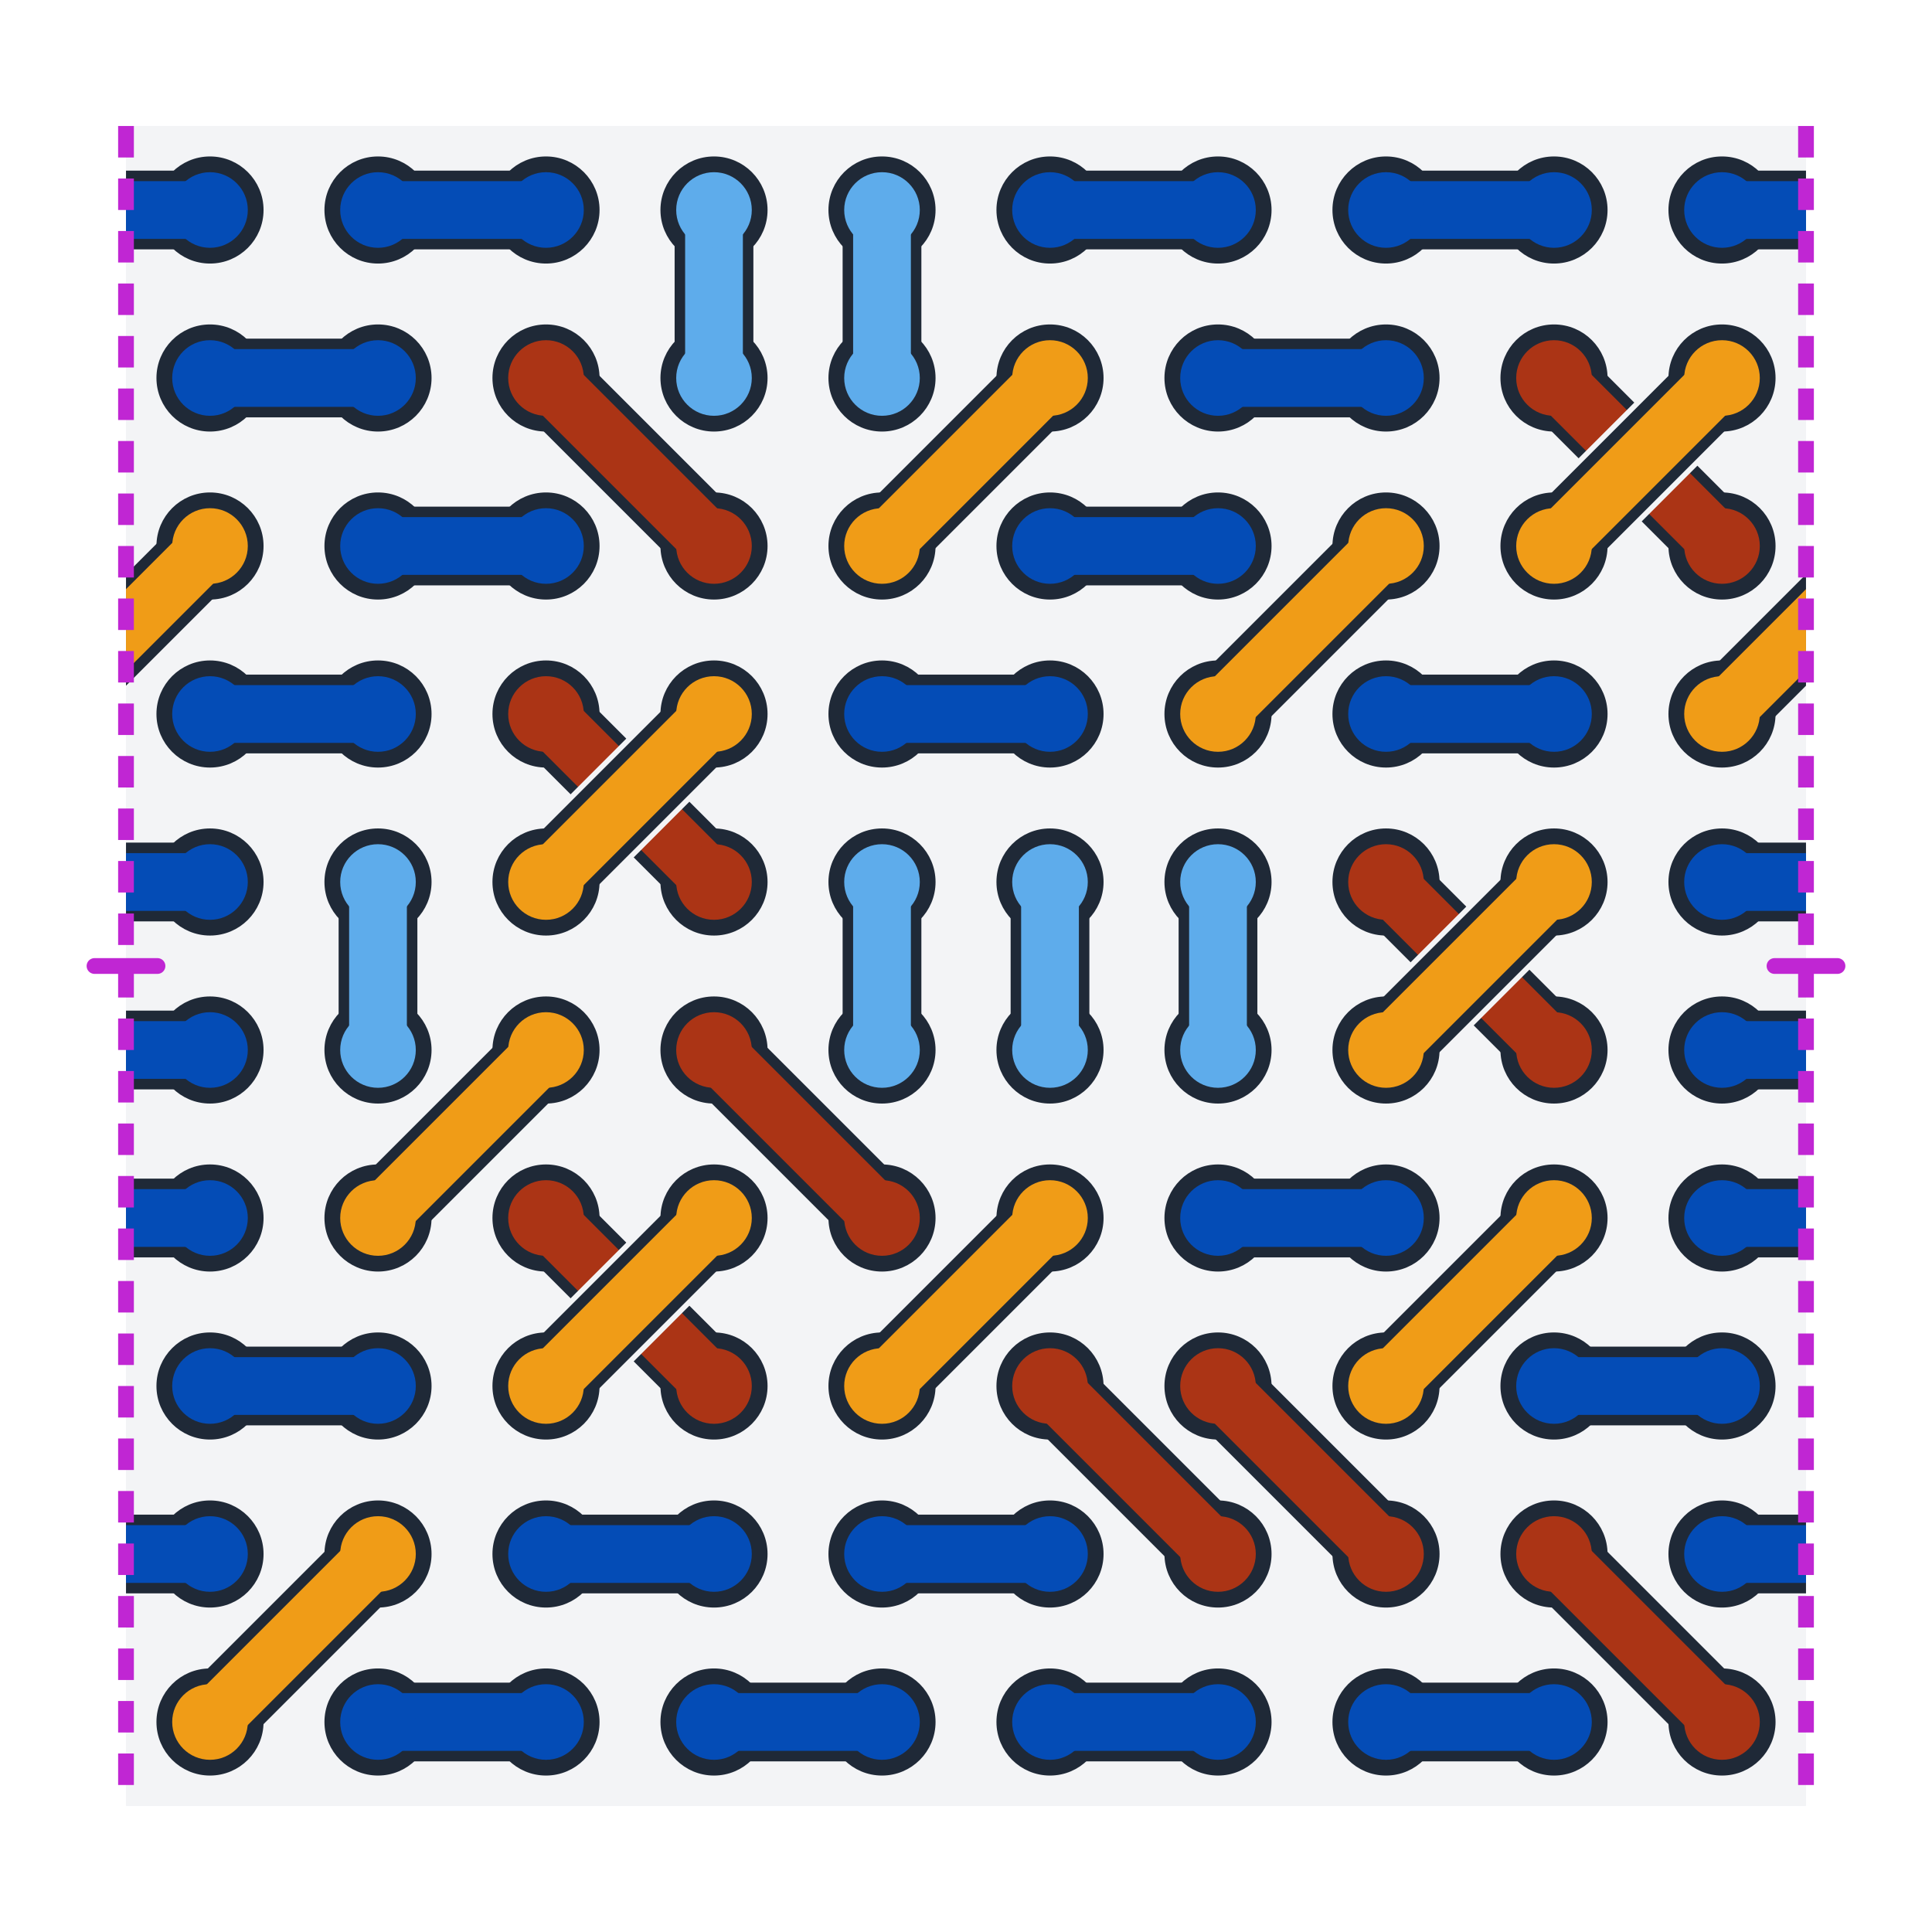
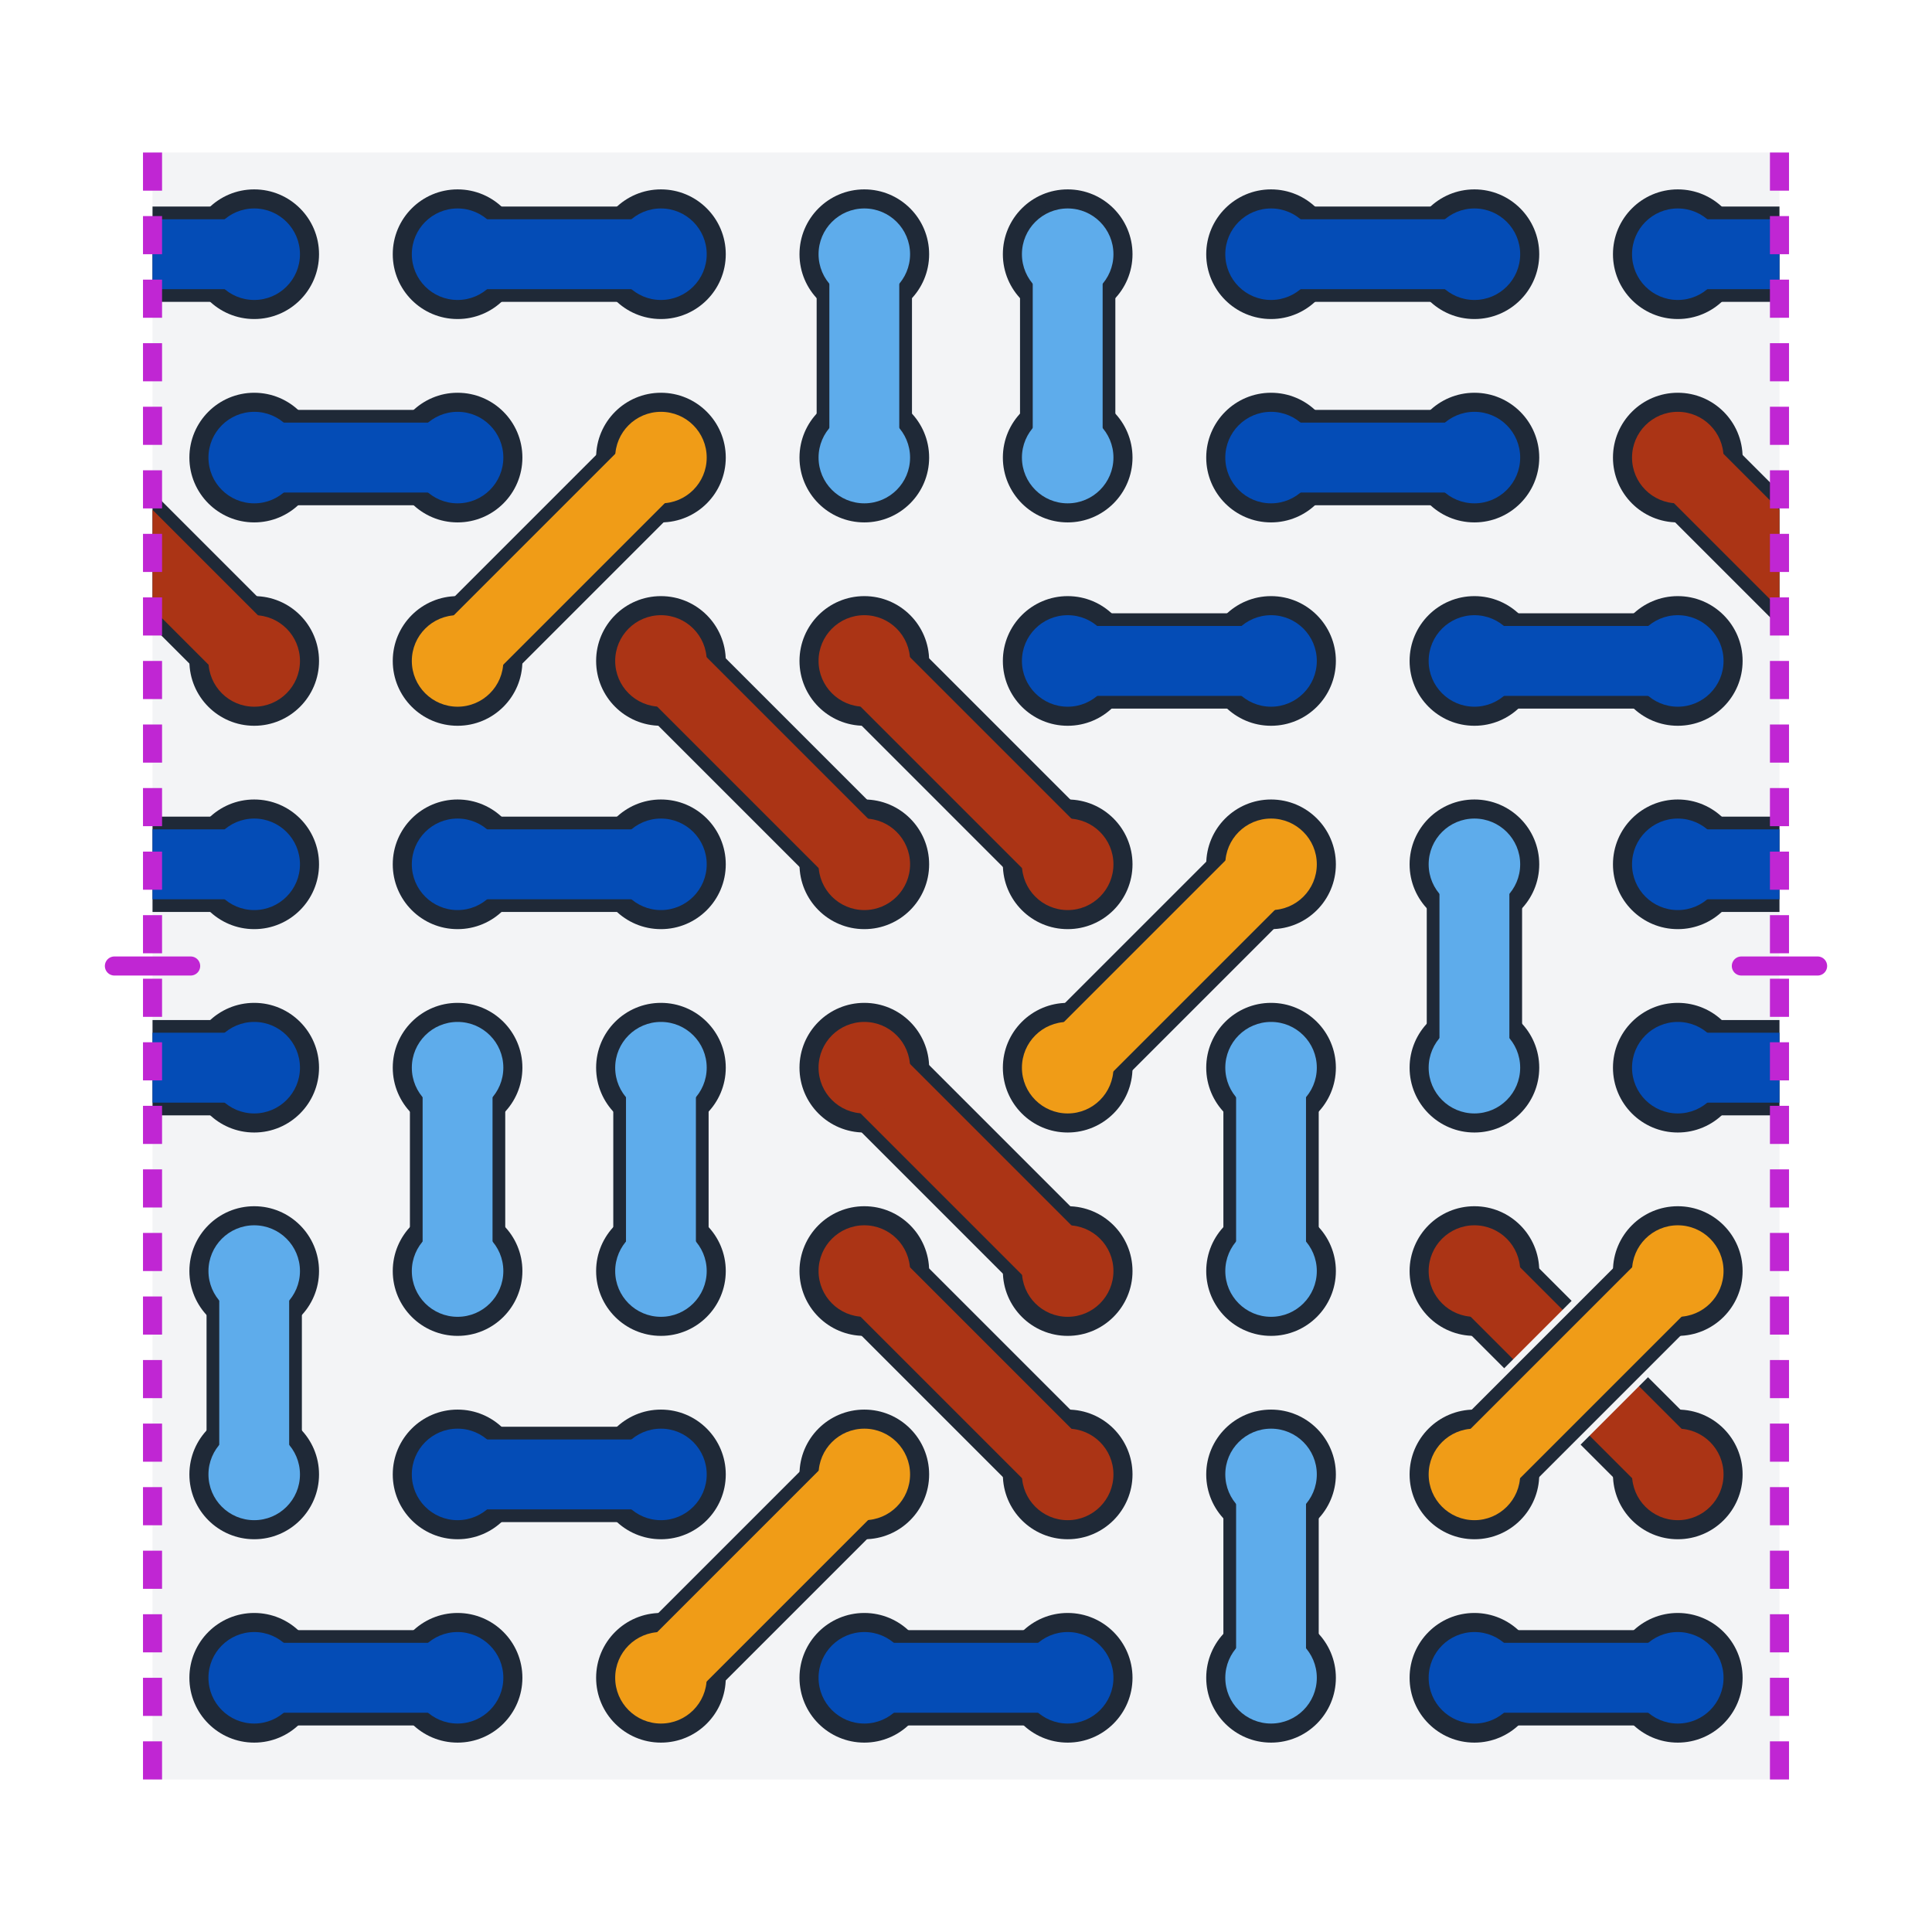
- <svg xmlns="http://www.w3.org/2000/svg" class="dimer" width="184" height="184" viewBox="0 0 184 184">
+ <svg xmlns="http://www.w3.org/2000/svg" class="dimer" width="152" height="152" viewBox="0 0 152 152">
  <style>.b{fill:#f3f4f6}text{font:11px monospace;fill:#4b5563;text-anchor:middle}.h,.v,.e{stroke-linecap:round}.e{fill:#1f2937;stroke:#1f2937}.h{fill:#044cb6;stroke:#044cb6}.v{fill:#5eaceb;stroke:#5eaceb}.o{stroke:none}.d,.a{stroke-linecap:round}.d{fill:#ab3415;stroke:#ab3415}.a{fill:#f09c17;stroke:#f09c17}.r{fill:none;stroke:#f3f4f6;stroke-linecap:round}.o{stroke:none}.s,.t{fill:none;stroke-width:1.5;stroke-dasharray:3 2}.m,.u{fill:none;stroke-width:1.5;stroke-linecap:round}.s,.m{stroke:#c026d3}.t,.u{stroke:#15803d}</style>
  <rect class="bg" width="100%" height="100%" fill="#fff" />
-   <rect class="b" x="12" y="12" width="160" height="160" />
-   <svg x="12" y="12" width="160" height="160" viewBox="12 12 160 160">
-     <path class="e" d="M164 20L180 20" stroke-width="7.5" />
-     <circle class="e" cx="164" cy="20" r="4.6" />
-     <circle class="e" cx="180" cy="20" r="4.6" />
-     <path class="h" d="M164 20L180 20" stroke-width="5.5" />
-     <circle class="h o" cx="164" cy="20" r="3.6" />
-     <circle class="h o" cx="180" cy="20" r="3.6" />
+   <rect class="b" x="12" y="12" width="128" height="128" />
+   <svg x="12" y="12" width="128" height="128" viewBox="12 12 128 128">
+     <path class="e" d="M132 20L148 20" stroke-width="7.5" />
+     <circle class="e" cx="132" cy="20" r="4.6" />
+     <circle class="e" cx="148" cy="20" r="4.6" />
+     <path class="h" d="M132 20L148 20" stroke-width="5.5" />
+     <circle class="h o" cx="132" cy="20" r="3.6" />
+     <circle class="h o" cx="148" cy="20" r="3.6" />
    <path class="e" d="M4 20L20 20" stroke-width="7.5" />
    <circle class="e" cx="4" cy="20" r="4.6" />
    <circle class="e" cx="20" cy="20" r="4.6" />
    <path class="h" d="M4 20L20 20" stroke-width="5.5" />
    <circle class="h o" cx="4" cy="20" r="3.6" />
    <circle class="h o" cx="20" cy="20" r="3.6" />
    <path class="e" d="M36 20L52 20" stroke-width="7.5" />
    <circle class="e" cx="36" cy="20" r="4.6" />
    <circle class="e" cx="52" cy="20" r="4.6" />
    <path class="h" d="M36 20L52 20" stroke-width="5.5" />
    <circle class="h o" cx="36" cy="20" r="3.6" />
    <circle class="h o" cx="52" cy="20" r="3.6" />
    <path class="e" d="M68 20L68 36" stroke-width="7.5" />
    <circle class="e" cx="68" cy="20" r="4.6" />
    <circle class="e" cx="68" cy="36" r="4.6" />
    <path class="v" d="M68 20L68 36" stroke-width="5.5" />
    <circle class="v o" cx="68" cy="20" r="3.6" />
    <circle class="v o" cx="68" cy="36" r="3.6" />
    <path class="e" d="M84 20L84 36" stroke-width="7.5" />
    <circle class="e" cx="84" cy="20" r="4.6" />
    <circle class="e" cx="84" cy="36" r="4.6" />
    <path class="v" d="M84 20L84 36" stroke-width="5.5" />
    <circle class="v o" cx="84" cy="20" r="3.6" />
    <circle class="v o" cx="84" cy="36" r="3.6" />
    <path class="e" d="M100 20L116 20" stroke-width="7.5" />
    <circle class="e" cx="100" cy="20" r="4.6" />
    <circle class="e" cx="116" cy="20" r="4.6" />
    <path class="h" d="M100 20L116 20" stroke-width="5.5" />
    <circle class="h o" cx="100" cy="20" r="3.6" />
    <circle class="h o" cx="116" cy="20" r="3.6" />
-     <path class="e" d="M132 20L148 20" stroke-width="7.5" />
-     <circle class="e" cx="132" cy="20" r="4.6" />
-     <circle class="e" cx="148" cy="20" r="4.6" />
-     <path class="h" d="M132 20L148 20" stroke-width="5.5" />
-     <circle class="h o" cx="132" cy="20" r="3.6" />
-     <circle class="h o" cx="148" cy="20" r="3.6" />
    <path class="e" d="M20 36L36 36" stroke-width="7.5" />
    <circle class="e" cx="20" cy="36" r="4.6" />
    <circle class="e" cx="36" cy="36" r="4.6" />
    <path class="h" d="M20 36L36 36" stroke-width="5.5" />
    <circle class="h o" cx="20" cy="36" r="3.6" />
    <circle class="h o" cx="36" cy="36" r="3.6" />
-     <path class="e" d="M116 36L132 36" stroke-width="7.5" />
+     <path class="e" d="M100 36L116 36" stroke-width="7.5" />
+     <circle class="e" cx="100" cy="36" r="4.6" />
    <circle class="e" cx="116" cy="36" r="4.6" />
-     <circle class="e" cx="132" cy="36" r="4.6" />
-     <path class="h" d="M116 36L132 36" stroke-width="5.5" />
+     <path class="h" d="M100 36L116 36" stroke-width="5.5" />
+     <circle class="h o" cx="100" cy="36" r="3.6" />
    <circle class="h o" cx="116" cy="36" r="3.6" />
-     <circle class="h o" cx="132" cy="36" r="3.6" />
-     <path class="e" d="M36 52L52 52" stroke-width="7.5" />
-     <circle class="e" cx="36" cy="52" r="4.6" />
-     <circle class="e" cx="52" cy="52" r="4.6" />
-     <path class="h" d="M36 52L52 52" stroke-width="5.5" />
-     <circle class="h o" cx="36" cy="52" r="3.6" />
-     <circle class="h o" cx="52" cy="52" r="3.6" />
-     <path class="e" d="M100 52L116 52" stroke-width="7.5" />
+     <path class="e" d="M84 52L100 52" stroke-width="7.5" />
+     <circle class="e" cx="84" cy="52" r="4.6" />
    <circle class="e" cx="100" cy="52" r="4.6" />
+     <path class="h" d="M84 52L100 52" stroke-width="5.5" />
+     <circle class="h o" cx="84" cy="52" r="3.6" />
+     <circle class="h o" cx="100" cy="52" r="3.6" />
+     <path class="e" d="M116 52L132 52" stroke-width="7.5" />
    <circle class="e" cx="116" cy="52" r="4.6" />
-     <path class="h" d="M100 52L116 52" stroke-width="5.5" />
-     <circle class="h o" cx="100" cy="52" r="3.6" />
+     <circle class="e" cx="132" cy="52" r="4.6" />
+     <path class="h" d="M116 52L132 52" stroke-width="5.5" />
    <circle class="h o" cx="116" cy="52" r="3.6" />
-     <path class="e" d="M20 68L36 68" stroke-width="7.5" />
-     <circle class="e" cx="20" cy="68" r="4.6" />
-     <circle class="e" cx="36" cy="68" r="4.6" />
-     <path class="h" d="M20 68L36 68" stroke-width="5.5" />
-     <circle class="h o" cx="20" cy="68" r="3.6" />
-     <circle class="h o" cx="36" cy="68" r="3.6" />
-     <path class="e" d="M84 68L100 68" stroke-width="7.5" />
-     <circle class="e" cx="84" cy="68" r="4.6" />
-     <circle class="e" cx="100" cy="68" r="4.6" />
-     <path class="h" d="M84 68L100 68" stroke-width="5.5" />
-     <circle class="h o" cx="84" cy="68" r="3.6" />
-     <circle class="h o" cx="100" cy="68" r="3.6" />
+     <circle class="h o" cx="132" cy="52" r="3.6" />
    <path class="e" d="M132 68L148 68" stroke-width="7.5" />
    <circle class="e" cx="132" cy="68" r="4.6" />
    <circle class="e" cx="148" cy="68" r="4.6" />
    <path class="h" d="M132 68L148 68" stroke-width="5.5" />
    <circle class="h o" cx="132" cy="68" r="3.6" />
    <circle class="h o" cx="148" cy="68" r="3.6" />
-     <path class="e" d="M164 84L180 84" stroke-width="7.5" />
-     <circle class="e" cx="164" cy="84" r="4.6" />
-     <circle class="e" cx="180" cy="84" r="4.6" />
-     <path class="h" d="M164 84L180 84" stroke-width="5.5" />
-     <circle class="h o" cx="164" cy="84" r="3.6" />
-     <circle class="h o" cx="180" cy="84" r="3.6" />
+     <path class="e" d="M4 68L20 68" stroke-width="7.5" />
+     <circle class="e" cx="4" cy="68" r="4.6" />
+     <circle class="e" cx="20" cy="68" r="4.6" />
+     <path class="h" d="M4 68L20 68" stroke-width="5.5" />
+     <circle class="h o" cx="4" cy="68" r="3.6" />
+     <circle class="h o" cx="20" cy="68" r="3.6" />
+     <path class="e" d="M36 68L52 68" stroke-width="7.5" />
+     <circle class="e" cx="36" cy="68" r="4.6" />
+     <circle class="e" cx="52" cy="68" r="4.6" />
+     <path class="h" d="M36 68L52 68" stroke-width="5.5" />
+     <circle class="h o" cx="36" cy="68" r="3.6" />
+     <circle class="h o" cx="52" cy="68" r="3.6" />
+     <path class="e" d="M116 68L116 84" stroke-width="7.5" />
+     <circle class="e" cx="116" cy="68" r="4.6" />
+     <circle class="e" cx="116" cy="84" r="4.6" />
+     <path class="v" d="M116 68L116 84" stroke-width="5.5" />
+     <circle class="v o" cx="116" cy="68" r="3.6" />
+     <circle class="v o" cx="116" cy="84" r="3.6" />
+     <path class="e" d="M132 84L148 84" stroke-width="7.5" />
+     <circle class="e" cx="132" cy="84" r="4.6" />
+     <circle class="e" cx="148" cy="84" r="4.6" />
+     <path class="h" d="M132 84L148 84" stroke-width="5.5" />
+     <circle class="h o" cx="132" cy="84" r="3.6" />
+     <circle class="h o" cx="148" cy="84" r="3.6" />
    <path class="e" d="M4 84L20 84" stroke-width="7.5" />
    <circle class="e" cx="4" cy="84" r="4.6" />
    <circle class="e" cx="20" cy="84" r="4.6" />
    <path class="h" d="M4 84L20 84" stroke-width="5.5" />
    <circle class="h o" cx="4" cy="84" r="3.6" />
    <circle class="h o" cx="20" cy="84" r="3.6" />
    <path class="e" d="M36 84L36 100" stroke-width="7.5" />
    <circle class="e" cx="36" cy="84" r="4.6" />
    <circle class="e" cx="36" cy="100" r="4.6" />
    <path class="v" d="M36 84L36 100" stroke-width="5.5" />
    <circle class="v o" cx="36" cy="84" r="3.6" />
    <circle class="v o" cx="36" cy="100" r="3.6" />
-     <path class="e" d="M84 84L84 100" stroke-width="7.5" />
-     <circle class="e" cx="84" cy="84" r="4.6" />
-     <circle class="e" cx="84" cy="100" r="4.6" />
-     <path class="v" d="M84 84L84 100" stroke-width="5.5" />
-     <circle class="v o" cx="84" cy="84" r="3.6" />
-     <circle class="v o" cx="84" cy="100" r="3.6" />
+     <path class="e" d="M52 84L52 100" stroke-width="7.5" />
+     <circle class="e" cx="52" cy="84" r="4.6" />
+     <circle class="e" cx="52" cy="100" r="4.6" />
+     <path class="v" d="M52 84L52 100" stroke-width="5.5" />
+     <circle class="v o" cx="52" cy="84" r="3.6" />
+     <circle class="v o" cx="52" cy="100" r="3.6" />
    <path class="e" d="M100 84L100 100" stroke-width="7.5" />
    <circle class="e" cx="100" cy="84" r="4.6" />
    <circle class="e" cx="100" cy="100" r="4.6" />
    <path class="v" d="M100 84L100 100" stroke-width="5.5" />
    <circle class="v o" cx="100" cy="84" r="3.6" />
    <circle class="v o" cx="100" cy="100" r="3.6" />
-     <path class="e" d="M116 84L116 100" stroke-width="7.5" />
-     <circle class="e" cx="116" cy="84" r="4.6" />
-     <circle class="e" cx="116" cy="100" r="4.6" />
-     <path class="v" d="M116 84L116 100" stroke-width="5.5" />
-     <circle class="v o" cx="116" cy="84" r="3.6" />
-     <circle class="v o" cx="116" cy="100" r="3.6" />
-     <path class="e" d="M164 100L180 100" stroke-width="7.5" />
-     <circle class="e" cx="164" cy="100" r="4.6" />
-     <circle class="e" cx="180" cy="100" r="4.6" />
-     <path class="h" d="M164 100L180 100" stroke-width="5.5" />
-     <circle class="h o" cx="164" cy="100" r="3.6" />
-     <circle class="h o" cx="180" cy="100" r="3.6" />
-     <path class="e" d="M4 100L20 100" stroke-width="7.5" />
-     <circle class="e" cx="4" cy="100" r="4.6" />
+     <path class="e" d="M20 100L20 116" stroke-width="7.5" />
    <circle class="e" cx="20" cy="100" r="4.6" />
-     <path class="h" d="M4 100L20 100" stroke-width="5.5" />
-     <circle class="h o" cx="4" cy="100" r="3.6" />
-     <circle class="h o" cx="20" cy="100" r="3.6" />
-     <path class="e" d="M164 116L180 116" stroke-width="7.5" />
-     <circle class="e" cx="164" cy="116" r="4.6" />
-     <circle class="e" cx="180" cy="116" r="4.6" />
-     <path class="h" d="M164 116L180 116" stroke-width="5.5" />
-     <circle class="h o" cx="164" cy="116" r="3.6" />
-     <circle class="h o" cx="180" cy="116" r="3.6" />
-     <path class="e" d="M4 116L20 116" stroke-width="7.5" />
-     <circle class="e" cx="4" cy="116" r="4.6" />
    <circle class="e" cx="20" cy="116" r="4.6" />
-     <path class="h" d="M4 116L20 116" stroke-width="5.5" />
-     <circle class="h o" cx="4" cy="116" r="3.6" />
-     <circle class="h o" cx="20" cy="116" r="3.6" />
-     <path class="e" d="M116 116L132 116" stroke-width="7.5" />
-     <circle class="e" cx="116" cy="116" r="4.6" />
-     <circle class="e" cx="132" cy="116" r="4.6" />
-     <path class="h" d="M116 116L132 116" stroke-width="5.5" />
-     <circle class="h o" cx="116" cy="116" r="3.6" />
-     <circle class="h o" cx="132" cy="116" r="3.6" />
+     <path class="v" d="M20 100L20 116" stroke-width="5.5" />
+     <circle class="v o" cx="20" cy="100" r="3.6" />
+     <circle class="v o" cx="20" cy="116" r="3.6" />
+     <path class="e" d="M36 116L52 116" stroke-width="7.5" />
+     <circle class="e" cx="36" cy="116" r="4.6" />
+     <circle class="e" cx="52" cy="116" r="4.6" />
+     <path class="h" d="M36 116L52 116" stroke-width="5.5" />
+     <circle class="h o" cx="36" cy="116" r="3.6" />
+     <circle class="h o" cx="52" cy="116" r="3.6" />
+     <path class="e" d="M100 116L100 132" stroke-width="7.5" />
+     <circle class="e" cx="100" cy="116" r="4.6" />
+     <circle class="e" cx="100" cy="132" r="4.6" />
+     <path class="v" d="M100 116L100 132" stroke-width="5.5" />
+     <circle class="v o" cx="100" cy="116" r="3.6" />
+     <circle class="v o" cx="100" cy="132" r="3.6" />
    <path class="e" d="M20 132L36 132" stroke-width="7.5" />
    <circle class="e" cx="20" cy="132" r="4.6" />
    <circle class="e" cx="36" cy="132" r="4.6" />
    <path class="h" d="M20 132L36 132" stroke-width="5.5" />
    <circle class="h o" cx="20" cy="132" r="3.6" />
    <circle class="h o" cx="36" cy="132" r="3.6" />
-     <path class="e" d="M148 132L164 132" stroke-width="7.5" />
-     <circle class="e" cx="148" cy="132" r="4.6" />
-     <circle class="e" cx="164" cy="132" r="4.6" />
-     <path class="h" d="M148 132L164 132" stroke-width="5.5" />
-     <circle class="h o" cx="148" cy="132" r="3.6" />
-     <circle class="h o" cx="164" cy="132" r="3.6" />
-     <path class="e" d="M164 148L180 148" stroke-width="7.5" />
-     <circle class="e" cx="164" cy="148" r="4.6" />
-     <circle class="e" cx="180" cy="148" r="4.6" />
-     <path class="h" d="M164 148L180 148" stroke-width="5.5" />
-     <circle class="h o" cx="164" cy="148" r="3.6" />
-     <circle class="h o" cx="180" cy="148" r="3.6" />
-     <path class="e" d="M4 148L20 148" stroke-width="7.5" />
-     <circle class="e" cx="4" cy="148" r="4.6" />
-     <circle class="e" cx="20" cy="148" r="4.6" />
-     <path class="h" d="M4 148L20 148" stroke-width="5.5" />
-     <circle class="h o" cx="4" cy="148" r="3.6" />
-     <circle class="h o" cx="20" cy="148" r="3.6" />
-     <path class="e" d="M52 148L68 148" stroke-width="7.5" />
-     <circle class="e" cx="52" cy="148" r="4.6" />
-     <circle class="e" cx="68" cy="148" r="4.6" />
-     <path class="h" d="M52 148L68 148" stroke-width="5.5" />
-     <circle class="h o" cx="52" cy="148" r="3.6" />
-     <circle class="h o" cx="68" cy="148" r="3.6" />
-     <path class="e" d="M84 148L100 148" stroke-width="7.5" />
-     <circle class="e" cx="84" cy="148" r="4.6" />
-     <circle class="e" cx="100" cy="148" r="4.6" />
-     <path class="h" d="M84 148L100 148" stroke-width="5.5" />
-     <circle class="h o" cx="84" cy="148" r="3.6" />
-     <circle class="h o" cx="100" cy="148" r="3.6" />
-     <path class="e" d="M36 164L52 164" stroke-width="7.5" />
-     <circle class="e" cx="36" cy="164" r="4.6" />
-     <circle class="e" cx="52" cy="164" r="4.6" />
-     <path class="h" d="M36 164L52 164" stroke-width="5.5" />
-     <circle class="h o" cx="36" cy="164" r="3.6" />
-     <circle class="h o" cx="52" cy="164" r="3.6" />
-     <path class="e" d="M68 164L84 164" stroke-width="7.5" />
-     <circle class="e" cx="68" cy="164" r="4.6" />
-     <circle class="e" cx="84" cy="164" r="4.6" />
-     <path class="h" d="M68 164L84 164" stroke-width="5.5" />
-     <circle class="h o" cx="68" cy="164" r="3.6" />
-     <circle class="h o" cx="84" cy="164" r="3.6" />
-     <path class="e" d="M100 164L116 164" stroke-width="7.5" />
-     <circle class="e" cx="100" cy="164" r="4.6" />
-     <circle class="e" cx="116" cy="164" r="4.6" />
-     <path class="h" d="M100 164L116 164" stroke-width="5.5" />
-     <circle class="h o" cx="100" cy="164" r="3.6" />
-     <circle class="h o" cx="116" cy="164" r="3.6" />
-     <path class="e" d="M132 164L148 164" stroke-width="7.5" />
-     <circle class="e" cx="132" cy="164" r="4.6" />
-     <circle class="e" cx="148" cy="164" r="4.6" />
-     <path class="h" d="M132 164L148 164" stroke-width="5.5" />
-     <circle class="h o" cx="132" cy="164" r="3.6" />
-     <circle class="h o" cx="148" cy="164" r="3.6" />
-     <path class="r" d="M52 36L68 52" stroke-width="8.5" />
-     <path class="e" d="M52 36L68 52" stroke-width="7.5" />
+     <path class="e" d="M68 132L84 132" stroke-width="7.5" />
+     <circle class="e" cx="68" cy="132" r="4.6" />
+     <circle class="e" cx="84" cy="132" r="4.6" />
+     <path class="h" d="M68 132L84 132" stroke-width="5.5" />
+     <circle class="h o" cx="68" cy="132" r="3.6" />
+     <circle class="h o" cx="84" cy="132" r="3.6" />
+     <path class="e" d="M116 132L132 132" stroke-width="7.5" />
+     <circle class="e" cx="116" cy="132" r="4.6" />
+     <circle class="e" cx="132" cy="132" r="4.6" />
+     <path class="h" d="M116 132L132 132" stroke-width="5.5" />
+     <circle class="h o" cx="116" cy="132" r="3.6" />
+     <circle class="h o" cx="132" cy="132" r="3.6" />
+     <path class="r" d="M52 36L36 52" stroke-width="8.5" />
+     <path class="e" d="M52 36L36 52" stroke-width="7.5" />
    <circle class="e" cx="52" cy="36" r="4.6" />
+     <circle class="e" cx="36" cy="52" r="4.6" />
+     <path class="a" d="M52 36L36 52" stroke-width="5.5" />
+     <circle class="a o" cx="52" cy="36" r="3.6" />
+     <circle class="a o" cx="36" cy="52" r="3.6" />
+     <path class="r" d="M132 36L148 52" stroke-width="8.5" />
+     <path class="e" d="M132 36L148 52" stroke-width="7.5" />
+     <circle class="e" cx="132" cy="36" r="4.6" />
+     <circle class="e" cx="148" cy="52" r="4.6" />
+     <path class="d" d="M132 36L148 52" stroke-width="5.5" />
+     <circle class="d o" cx="132" cy="36" r="3.6" />
+     <circle class="d o" cx="148" cy="52" r="3.6" />
+     <path class="r" d="M4 36L20 52" stroke-width="8.5" />
+     <path class="e" d="M4 36L20 52" stroke-width="7.5" />
+     <circle class="e" cx="4" cy="36" r="4.6" />
+     <circle class="e" cx="20" cy="52" r="4.6" />
+     <path class="d" d="M4 36L20 52" stroke-width="5.5" />
+     <circle class="d o" cx="4" cy="36" r="3.6" />
+     <circle class="d o" cx="20" cy="52" r="3.6" />
+     <path class="r" d="M52 52L68 68" stroke-width="8.5" />
+     <path class="e" d="M52 52L68 68" stroke-width="7.5" />
+     <circle class="e" cx="52" cy="52" r="4.6" />
+     <circle class="e" cx="68" cy="68" r="4.6" />
+     <path class="d" d="M52 52L68 68" stroke-width="5.5" />
+     <circle class="d o" cx="52" cy="52" r="3.6" />
+     <circle class="d o" cx="68" cy="68" r="3.6" />
+     <path class="r" d="M68 52L84 68" stroke-width="8.5" />
+     <path class="e" d="M68 52L84 68" stroke-width="7.5" />
    <circle class="e" cx="68" cy="52" r="4.6" />
-     <path class="d" d="M52 36L68 52" stroke-width="5.5" />
-     <circle class="d o" cx="52" cy="36" r="3.6" />
+     <circle class="e" cx="84" cy="68" r="4.6" />
+     <path class="d" d="M68 52L84 68" stroke-width="5.5" />
    <circle class="d o" cx="68" cy="52" r="3.6" />
-     <path class="r" d="M100 36L84 52" stroke-width="8.5" />
-     <path class="e" d="M100 36L84 52" stroke-width="7.5" />
-     <circle class="e" cx="100" cy="36" r="4.6" />
-     <circle class="e" cx="84" cy="52" r="4.6" />
-     <path class="a" d="M100 36L84 52" stroke-width="5.5" />
-     <circle class="a o" cx="100" cy="36" r="3.6" />
-     <circle class="a o" cx="84" cy="52" r="3.6" />
-     <path class="r" d="M148 36L164 52" stroke-width="8.5" />
-     <path class="e" d="M148 36L164 52" stroke-width="7.5" />
-     <circle class="e" cx="148" cy="36" r="4.6" />
-     <circle class="e" cx="164" cy="52" r="4.6" />
-     <path class="d" d="M148 36L164 52" stroke-width="5.5" />
-     <circle class="d o" cx="148" cy="36" r="3.6" />
-     <circle class="d o" cx="164" cy="52" r="3.6" />
-     <path class="r" d="M164 36L148 52" stroke-width="8.5" />
-     <path class="e" d="M164 36L148 52" stroke-width="7.5" />
-     <circle class="e" cx="164" cy="36" r="4.6" />
-     <circle class="e" cx="148" cy="52" r="4.6" />
-     <path class="a" d="M164 36L148 52" stroke-width="5.5" />
-     <circle class="a o" cx="164" cy="36" r="3.6" />
-     <circle class="a o" cx="148" cy="52" r="3.6" />
-     <path class="r" d="M20 52L4 68" stroke-width="8.5" />
-     <path class="e" d="M20 52L4 68" stroke-width="7.5" />
-     <circle class="e" cx="20" cy="52" r="4.6" />
-     <circle class="e" cx="4" cy="68" r="4.6" />
-     <path class="a" d="M20 52L4 68" stroke-width="5.5" />
-     <circle class="a o" cx="20" cy="52" r="3.6" />
-     <circle class="a o" cx="4" cy="68" r="3.6" />
-     <path class="r" d="M180 52L164 68" stroke-width="8.5" />
-     <path class="e" d="M180 52L164 68" stroke-width="7.5" />
-     <circle class="e" cx="180" cy="52" r="4.6" />
-     <circle class="e" cx="164" cy="68" r="4.6" />
-     <path class="a" d="M180 52L164 68" stroke-width="5.5" />
-     <circle class="a o" cx="180" cy="52" r="3.6" />
-     <circle class="a o" cx="164" cy="68" r="3.6" />
-     <path class="r" d="M132 52L116 68" stroke-width="8.5" />
-     <path class="e" d="M132 52L116 68" stroke-width="7.5" />
-     <circle class="e" cx="132" cy="52" r="4.6" />
-     <circle class="e" cx="116" cy="68" r="4.6" />
-     <path class="a" d="M132 52L116 68" stroke-width="5.5" />
-     <circle class="a o" cx="132" cy="52" r="3.6" />
-     <circle class="a o" cx="116" cy="68" r="3.6" />
-     <path class="r" d="M52 68L68 84" stroke-width="8.5" />
-     <path class="e" d="M52 68L68 84" stroke-width="7.5" />
-     <circle class="e" cx="52" cy="68" r="4.6" />
+     <circle class="d o" cx="84" cy="68" r="3.6" />
+     <path class="r" d="M100 68L84 84" stroke-width="8.5" />
+     <path class="e" d="M100 68L84 84" stroke-width="7.5" />
+     <circle class="e" cx="100" cy="68" r="4.6" />
+     <circle class="e" cx="84" cy="84" r="4.6" />
+     <path class="a" d="M100 68L84 84" stroke-width="5.5" />
+     <circle class="a o" cx="100" cy="68" r="3.6" />
+     <circle class="a o" cx="84" cy="84" r="3.6" />
+     <path class="r" d="M68 84L84 100" stroke-width="8.5" />
+     <path class="e" d="M68 84L84 100" stroke-width="7.5" />
    <circle class="e" cx="68" cy="84" r="4.6" />
-     <path class="d" d="M52 68L68 84" stroke-width="5.5" />
-     <circle class="d o" cx="52" cy="68" r="3.6" />
+     <circle class="e" cx="84" cy="100" r="4.6" />
+     <path class="d" d="M68 84L84 100" stroke-width="5.5" />
    <circle class="d o" cx="68" cy="84" r="3.6" />
-     <path class="r" d="M68 68L52 84" stroke-width="8.5" />
-     <path class="e" d="M68 68L52 84" stroke-width="7.5" />
-     <circle class="e" cx="68" cy="68" r="4.6" />
-     <circle class="e" cx="52" cy="84" r="4.6" />
-     <path class="a" d="M68 68L52 84" stroke-width="5.5" />
-     <circle class="a o" cx="68" cy="68" r="3.6" />
-     <circle class="a o" cx="52" cy="84" r="3.6" />
-     <path class="r" d="M132 84L148 100" stroke-width="8.5" />
-     <path class="e" d="M132 84L148 100" stroke-width="7.5" />
-     <circle class="e" cx="132" cy="84" r="4.6" />
-     <circle class="e" cx="148" cy="100" r="4.6" />
-     <path class="d" d="M132 84L148 100" stroke-width="5.5" />
-     <circle class="d o" cx="132" cy="84" r="3.6" />
-     <circle class="d o" cx="148" cy="100" r="3.6" />
-     <path class="r" d="M148 84L132 100" stroke-width="8.5" />
-     <path class="e" d="M148 84L132 100" stroke-width="7.5" />
-     <circle class="e" cx="148" cy="84" r="4.6" />
-     <circle class="e" cx="132" cy="100" r="4.6" />
-     <path class="a" d="M148 84L132 100" stroke-width="5.5" />
-     <circle class="a o" cx="148" cy="84" r="3.6" />
-     <circle class="a o" cx="132" cy="100" r="3.6" />
-     <path class="r" d="M52 100L36 116" stroke-width="8.5" />
-     <path class="e" d="M52 100L36 116" stroke-width="7.5" />
-     <circle class="e" cx="52" cy="100" r="4.6" />
-     <circle class="e" cx="36" cy="116" r="4.6" />
-     <path class="a" d="M52 100L36 116" stroke-width="5.5" />
-     <circle class="a o" cx="52" cy="100" r="3.6" />
-     <circle class="a o" cx="36" cy="116" r="3.6" />
+     <circle class="d o" cx="84" cy="100" r="3.6" />
    <path class="r" d="M68 100L84 116" stroke-width="8.5" />
    <path class="e" d="M68 100L84 116" stroke-width="7.5" />
    <circle class="e" cx="68" cy="100" r="4.6" />
    <circle class="e" cx="84" cy="116" r="4.6" />
    <path class="d" d="M68 100L84 116" stroke-width="5.5" />
    <circle class="d o" cx="68" cy="100" r="3.6" />
    <circle class="d o" cx="84" cy="116" r="3.6" />
-     <path class="r" d="M52 116L68 132" stroke-width="8.5" />
-     <path class="e" d="M52 116L68 132" stroke-width="7.5" />
-     <circle class="e" cx="52" cy="116" r="4.6" />
-     <circle class="e" cx="68" cy="132" r="4.6" />
-     <path class="d" d="M52 116L68 132" stroke-width="5.5" />
-     <circle class="d o" cx="52" cy="116" r="3.6" />
-     <circle class="d o" cx="68" cy="132" r="3.6" />
+     <path class="r" d="M116 100L132 116" stroke-width="8.5" />
+     <path class="e" d="M116 100L132 116" stroke-width="7.5" />
+     <circle class="e" cx="116" cy="100" r="4.6" />
+     <circle class="e" cx="132" cy="116" r="4.6" />
+     <path class="d" d="M116 100L132 116" stroke-width="5.5" />
+     <circle class="d o" cx="116" cy="100" r="3.6" />
+     <circle class="d o" cx="132" cy="116" r="3.6" />
+     <path class="r" d="M132 100L116 116" stroke-width="8.5" />
+     <path class="e" d="M132 100L116 116" stroke-width="7.5" />
+     <circle class="e" cx="132" cy="100" r="4.6" />
+     <circle class="e" cx="116" cy="116" r="4.6" />
+     <path class="a" d="M132 100L116 116" stroke-width="5.5" />
+     <circle class="a o" cx="132" cy="100" r="3.6" />
+     <circle class="a o" cx="116" cy="116" r="3.6" />
    <path class="r" d="M68 116L52 132" stroke-width="8.5" />
    <path class="e" d="M68 116L52 132" stroke-width="7.5" />
    <circle class="e" cx="68" cy="116" r="4.6" />
    <circle class="e" cx="52" cy="132" r="4.6" />
    <path class="a" d="M68 116L52 132" stroke-width="5.5" />
    <circle class="a o" cx="68" cy="116" r="3.6" />
    <circle class="a o" cx="52" cy="132" r="3.6" />
-     <path class="r" d="M100 116L84 132" stroke-width="8.5" />
-     <path class="e" d="M100 116L84 132" stroke-width="7.5" />
-     <circle class="e" cx="100" cy="116" r="4.6" />
-     <circle class="e" cx="84" cy="132" r="4.6" />
-     <path class="a" d="M100 116L84 132" stroke-width="5.5" />
-     <circle class="a o" cx="100" cy="116" r="3.6" />
-     <circle class="a o" cx="84" cy="132" r="3.6" />
-     <path class="r" d="M148 116L132 132" stroke-width="8.5" />
-     <path class="e" d="M148 116L132 132" stroke-width="7.5" />
-     <circle class="e" cx="148" cy="116" r="4.6" />
-     <circle class="e" cx="132" cy="132" r="4.6" />
-     <path class="a" d="M148 116L132 132" stroke-width="5.5" />
-     <circle class="a o" cx="148" cy="116" r="3.6" />
-     <circle class="a o" cx="132" cy="132" r="3.6" />
-     <path class="r" d="M100 132L116 148" stroke-width="8.5" />
-     <path class="e" d="M100 132L116 148" stroke-width="7.5" />
-     <circle class="e" cx="100" cy="132" r="4.6" />
-     <circle class="e" cx="116" cy="148" r="4.6" />
-     <path class="d" d="M100 132L116 148" stroke-width="5.5" />
-     <circle class="d o" cx="100" cy="132" r="3.6" />
-     <circle class="d o" cx="116" cy="148" r="3.6" />
-     <path class="r" d="M116 132L132 148" stroke-width="8.5" />
-     <path class="e" d="M116 132L132 148" stroke-width="7.5" />
-     <circle class="e" cx="116" cy="132" r="4.6" />
-     <circle class="e" cx="132" cy="148" r="4.6" />
-     <path class="d" d="M116 132L132 148" stroke-width="5.5" />
-     <circle class="d o" cx="116" cy="132" r="3.6" />
-     <circle class="d o" cx="132" cy="148" r="3.6" />
-     <path class="r" d="M36 148L20 164" stroke-width="8.5" />
-     <path class="e" d="M36 148L20 164" stroke-width="7.5" />
-     <circle class="e" cx="36" cy="148" r="4.6" />
-     <circle class="e" cx="20" cy="164" r="4.6" />
-     <path class="a" d="M36 148L20 164" stroke-width="5.5" />
-     <circle class="a o" cx="36" cy="148" r="3.6" />
-     <circle class="a o" cx="20" cy="164" r="3.6" />
-     <path class="r" d="M148 148L164 164" stroke-width="8.5" />
-     <path class="e" d="M148 148L164 164" stroke-width="7.5" />
-     <circle class="e" cx="148" cy="148" r="4.6" />
-     <circle class="e" cx="164" cy="164" r="4.6" />
-     <path class="d" d="M148 148L164 164" stroke-width="5.5" />
-     <circle class="d o" cx="148" cy="148" r="3.6" />
-     <circle class="d o" cx="164" cy="164" r="3.6" />
  </svg>
-   <path class="s" d="M12 12V172M172 12V172" />
-   <path class="m" d="M9 92H15M169 92H175" />
+   <path class="s" d="M12 12V140M140 12V140" />
+   <path class="m" d="M9 76H15M137 76H143" />
</svg>
